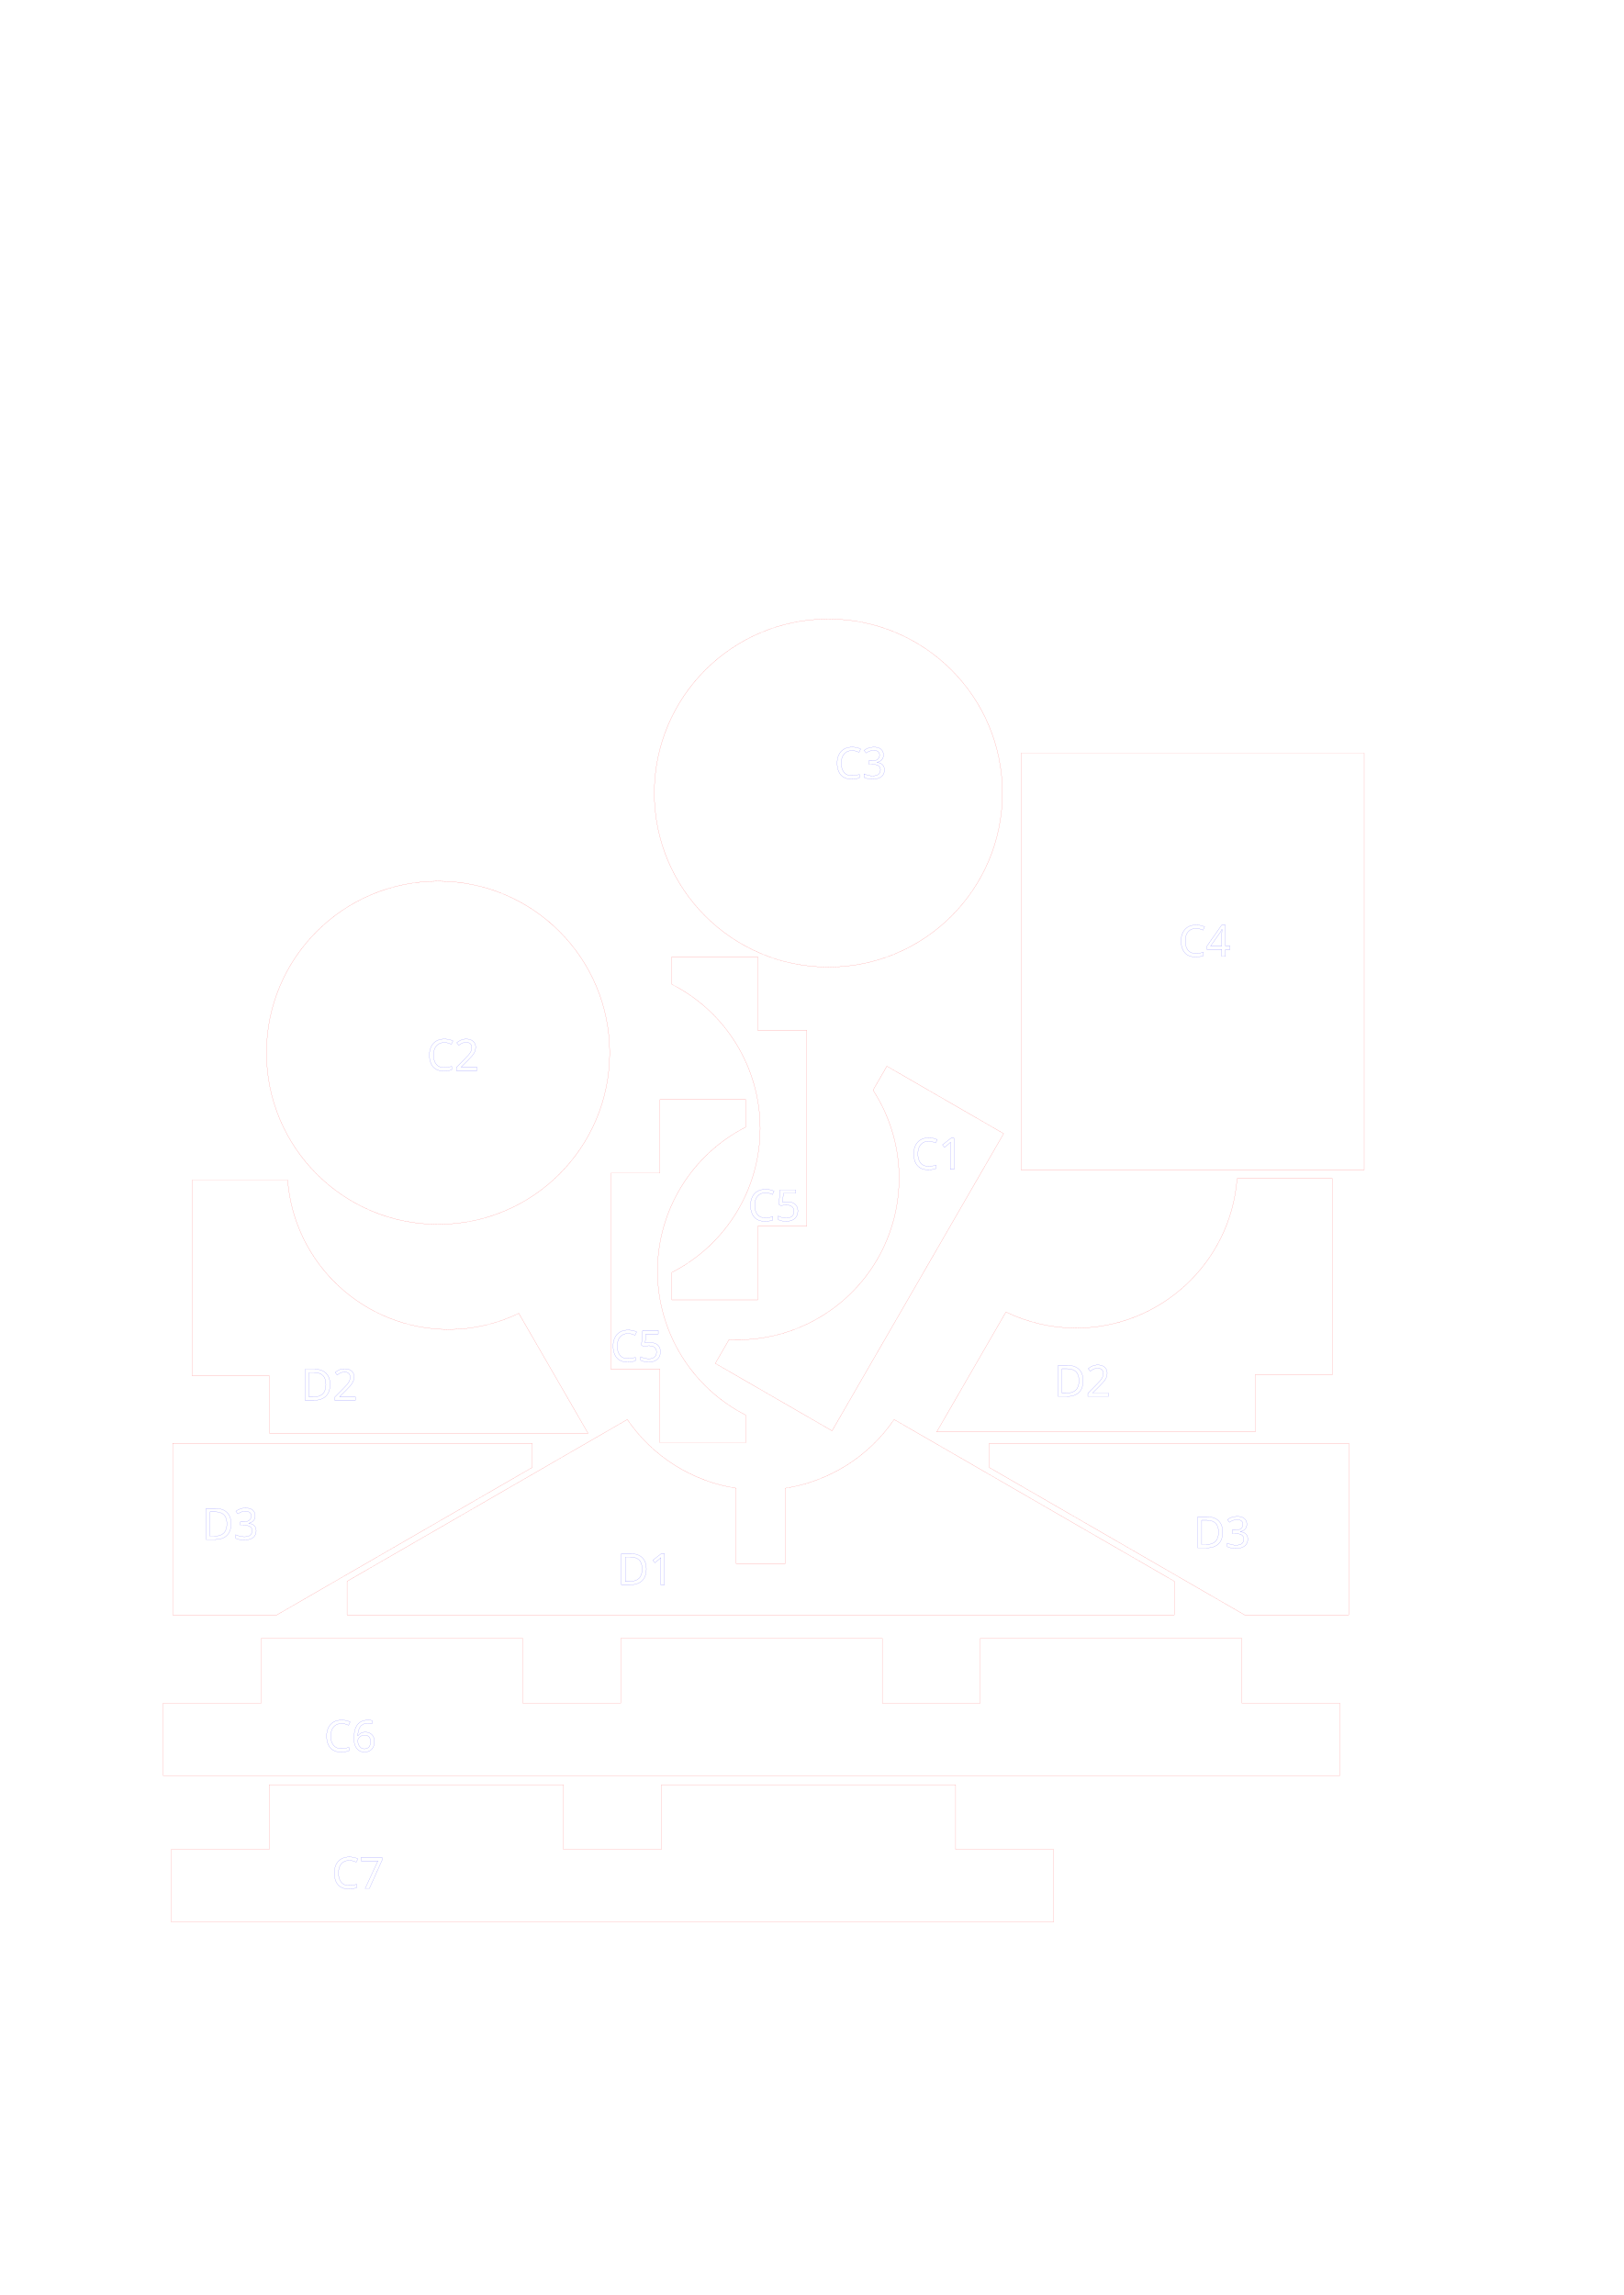
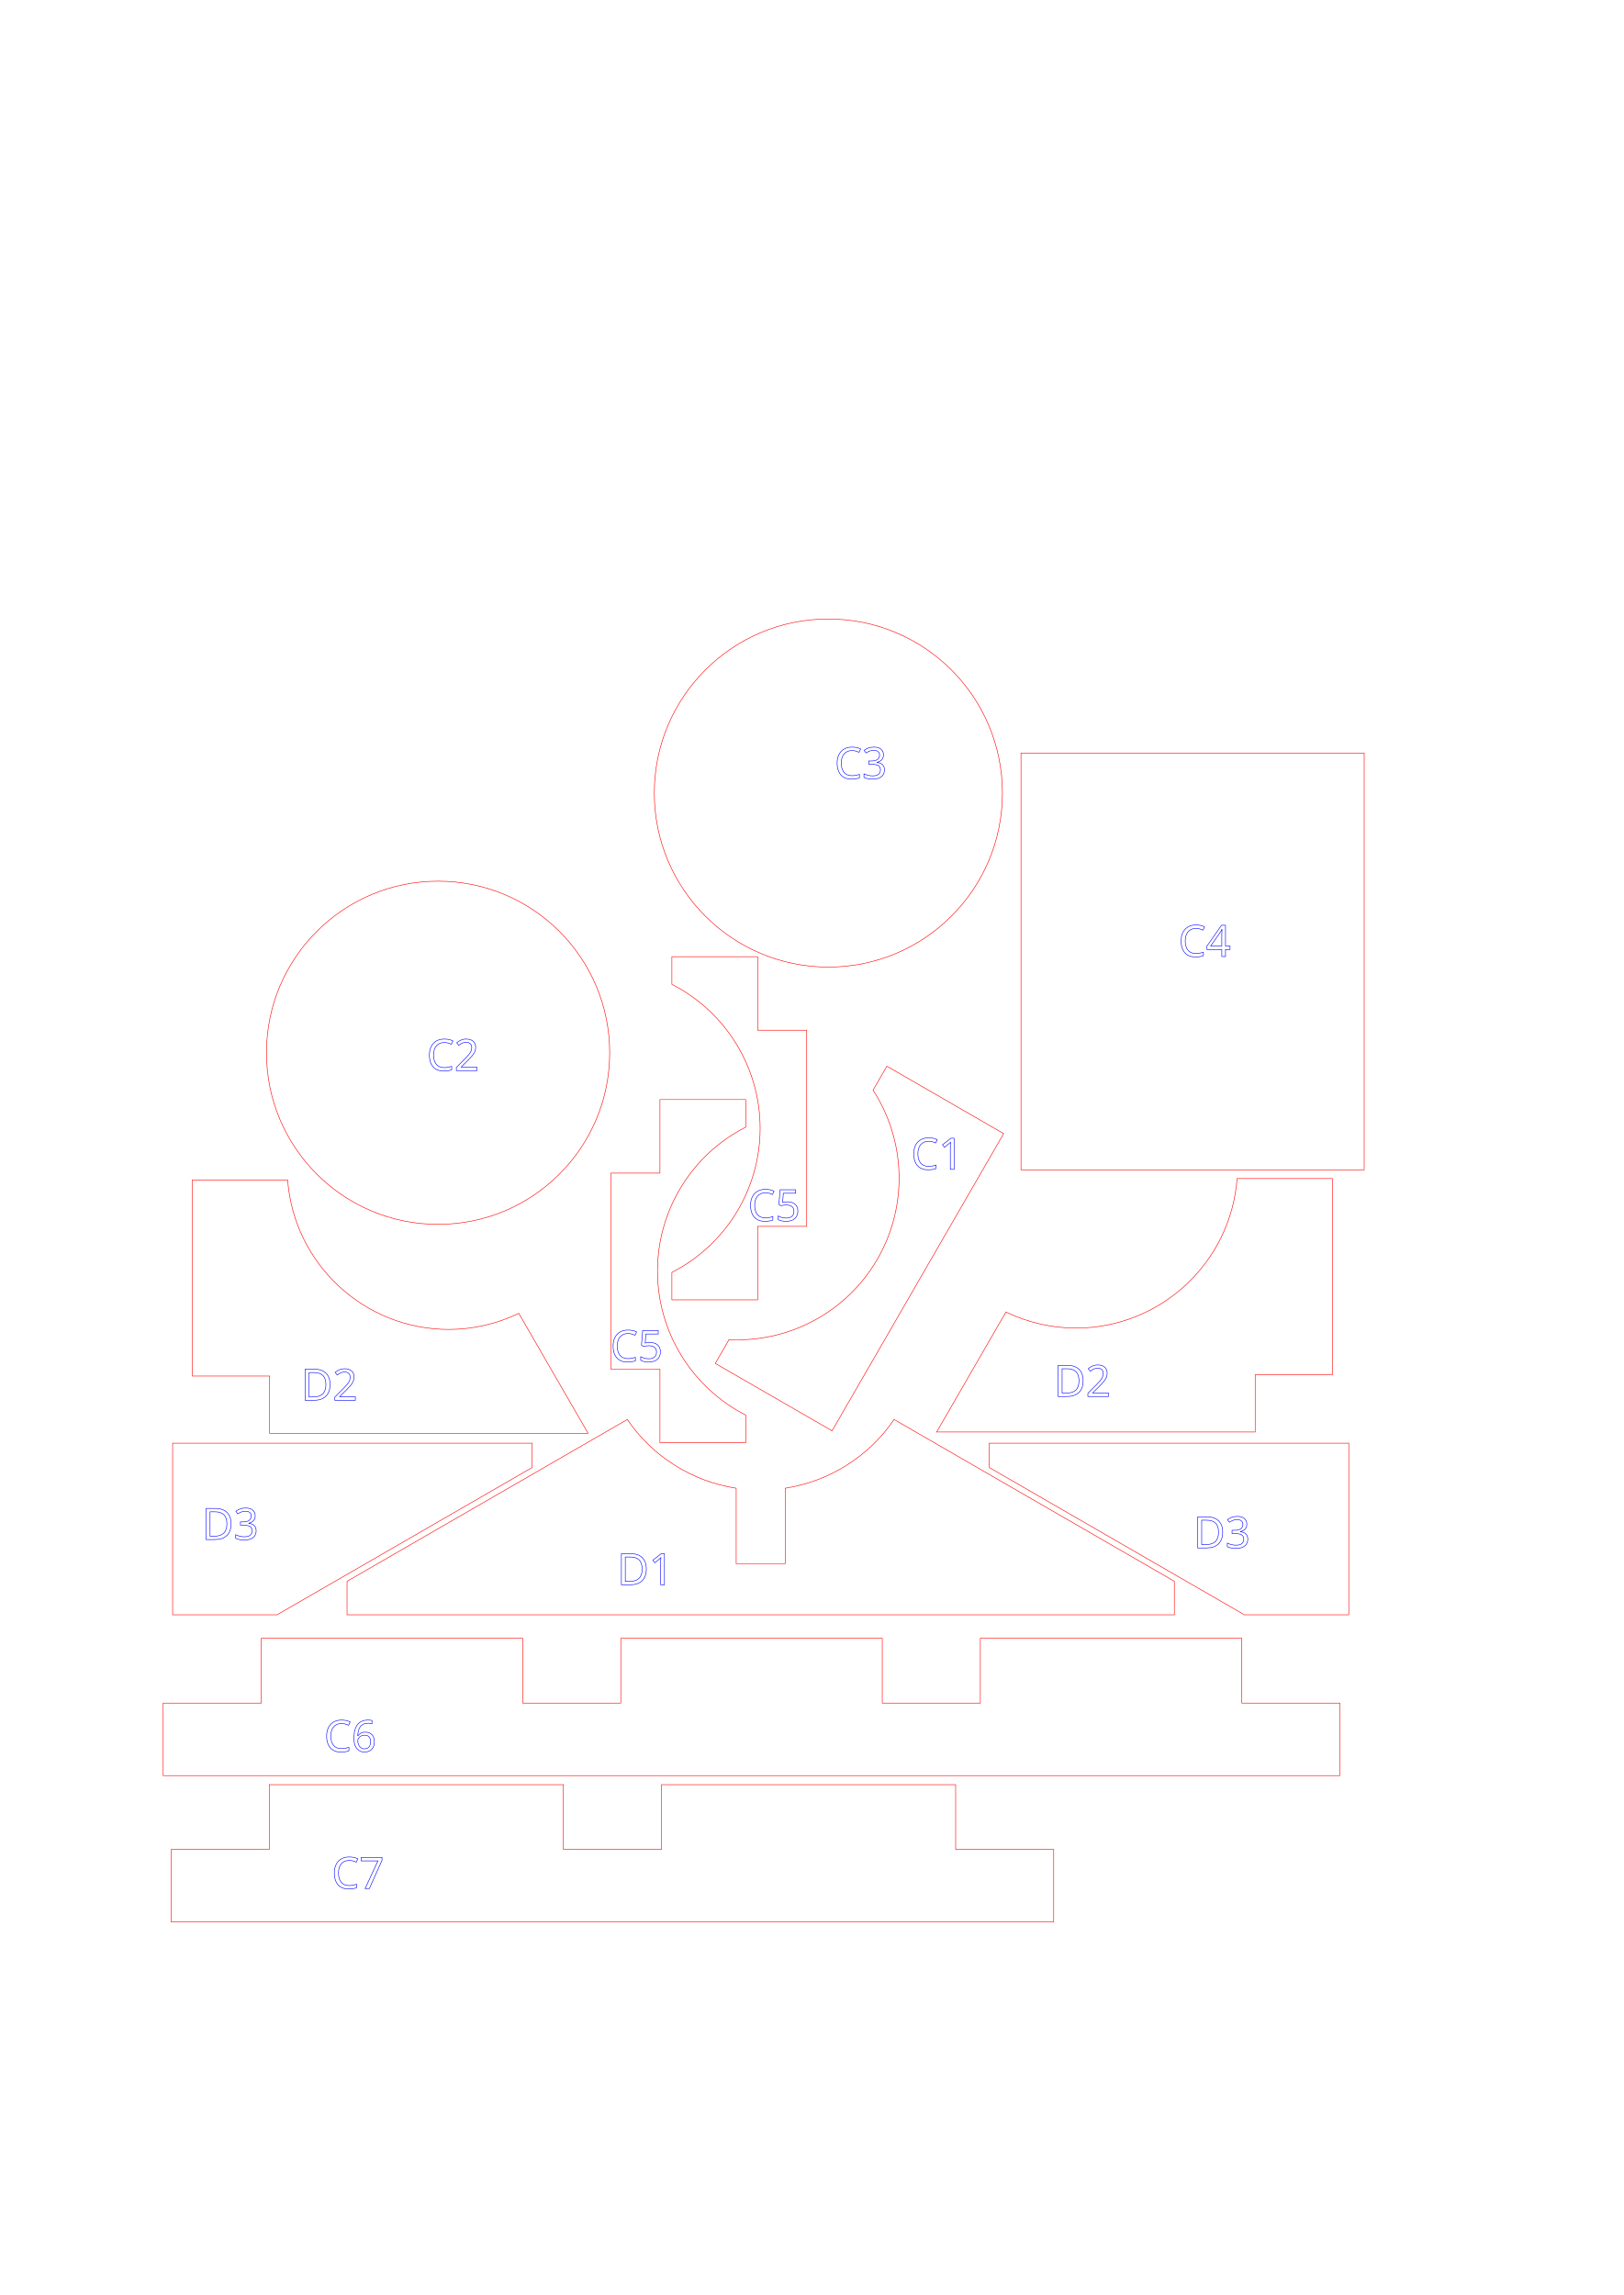
<svg xmlns="http://www.w3.org/2000/svg" width="841mm" height="1189mm" viewBox="0 0 2979.921 4212.992" id="svg2" version="1.1">
  <defs id="defs4" />
  <g id="layer1" transform="translate(0,3160.63)">
-     <path style="opacity:1;fill:none;fill-opacity:1;fill-rule:nonzero;stroke:#ff0000;stroke-width:0.18;stroke-linecap:butt;stroke-linejoin:miter;stroke-miterlimit:4;stroke-dasharray:none;stroke-dashoffset:0;stroke-opacity:1" d="m 1641.255,-554.825 c -46.668,68.423 -119.326,113.665 -199.867,126.144 l 0,3.504 0,135 -90,0 0,-135 0,-3.5 c -80.544,-12.474 -153.205,-57.714 -199.879,-126.139 l -38.22,22.066 -204.547,118.096 -264.938,152.961 -6.75,3.897 0,61.516 271.688,0 975.293,0 271.687,0 0,-61.516 -6.75,-3.897 -164.222,-94.814 -241.596,-139.486 -101.899,-58.832 z" id="path5137-4-5" />
-     <path style="opacity:1;fill:none;fill-opacity:1;fill-rule:nonzero;stroke:#ff0000;stroke-width:0.18;stroke-linecap:butt;stroke-linejoin:miter;stroke-miterlimit:4;stroke-dasharray:none;stroke-dashoffset:0;stroke-opacity:1" d="m 1390.85,-774.424 0,-135 90,0 0,-360 -90,0 0,-135 -157.498,5e-4 0,50.788 a 297,297 0 0 1 161.999,264.212 297,297 0 0 1 -162,264.527 l 0,50.473 157.498,-5e-4 z" id="path5957-2-1-1" />
-     <circle r="319.5" cy="-1704.826" cx="1520.602" id="path4878-1-8" style="opacity:1;fill:none;fill-opacity:1;fill-rule:nonzero;stroke:#ff0000;stroke-width:0.18;stroke-linecap:butt;stroke-linejoin:miter;stroke-miterlimit:4;stroke-dasharray:none;stroke-dashoffset:0;stroke-opacity:1" />
-     <circle style="opacity:1;fill:none;fill-opacity:1;fill-rule:nonzero;stroke:#ff0000;stroke-width:0.18;stroke-linecap:butt;stroke-linejoin:miter;stroke-miterlimit:4;stroke-dasharray:none;stroke-dashoffset:0;stroke-opacity:1" id="path5160-9" cx="804.176" cy="-1228.047" r="315" />
-     <path style="opacity:1;fill:none;fill-opacity:1;fill-rule:nonzero;stroke:#ff0000;stroke-width:0.18;stroke-linecap:butt;stroke-linejoin:miter;stroke-miterlimit:4;stroke-dasharray:none;stroke-dashoffset:0;stroke-opacity:1" d="m 1628.027,-1203.364 -25.395,43.984 a 297,297 0 0 1 8.192,309.814 297,297 0 0 1 -272.56,148.087 l -25.237,43.711 214.338,123.748 315,-545.596 -214.338,-123.748 z" id="rect5950-8" />
-     <path style="opacity:1;fill:none;fill-opacity:1;fill-rule:nonzero;stroke:#ff0000;stroke-width:0.18;stroke-linecap:butt;stroke-linejoin:miter;stroke-miterlimit:4;stroke-dasharray:none;stroke-dashoffset:0;stroke-opacity:1" d="m 353.06,-634.627 141.751,0 0,105.139 529.486,0 55.18,0 -14.592,-25.272 -40.588,-70.301 -71.955,-124.632 a 297,297 0 0 1 -128.428,29.558 297,297 0 0 1 -295.922,-274.5 l -174.932,0 0,360.008 z" id="path5356-7-93" />
-     <path style="opacity:1;fill:none;fill-opacity:1;fill-rule:nonzero;stroke:#ff0000;stroke-width:0.18;stroke-linecap:butt;stroke-linejoin:miter;stroke-miterlimit:4;stroke-dasharray:none;stroke-dashoffset:0;stroke-opacity:1" d="m 2445.845,-637.081 -141.75,0 0,105.138 -529.486,0 -55.18,0 14.592,-25.271 40.588,-70.301 71.955,-124.633 a 297,297 0 0 0 128.428,29.559 297,297 0 0 0 295.921,-274.5 l 174.932,0 0,360.008 z" id="path5356-7-9-8" />
-     <path style="opacity:1;fill:none;fill-opacity:1;fill-rule:nonzero;stroke:#ff0000;stroke-width:0.18;stroke-linecap:butt;stroke-linejoin:miter;stroke-miterlimit:4;stroke-dasharray:none;stroke-dashoffset:0;stroke-opacity:1" d="m 1816.032,-511.28 0,44.662 468.237,270.338 191.619,0 0,-315 -659.856,0 z" id="path6285-5" />
-     <path style="opacity:1;fill:none;fill-opacity:1;fill-rule:nonzero;stroke:#ff0000;stroke-width:0.18;stroke-linecap:butt;stroke-linejoin:miter;stroke-miterlimit:4;stroke-dasharray:none;stroke-dashoffset:0;stroke-opacity:1" d="m 976.743,-511.28 0,44.662 -468.236,270.338 -191.619,0 0,-315 659.855,0 z" id="path6285-3-5" />
-     <rect style="opacity:1;fill:none;fill-opacity:1;fill-rule:nonzero;stroke:#ff0000;stroke-width:0.18;stroke-linecap:butt;stroke-linejoin:miter;stroke-miterlimit:4;stroke-dasharray:none;stroke-dashoffset:0;stroke-opacity:1" id="rect6302-0" width="765.016" height="630" x="-1778.159" y="-2504.193" transform="matrix(0,1,-1,0,0,0)" />
-     <path style="opacity:1;fill:none;fill-opacity:1;fill-rule:nonzero;stroke:#ff0000;stroke-width:0.18;stroke-linecap:butt;stroke-linejoin:miter;stroke-miterlimit:4;stroke-dasharray:none;stroke-dashoffset:0;stroke-opacity:1" d="m 479.549,-153.125 0,118.92 -180,0 0,133.08 2160,0 0,-133.08 -180,0 0,-118.92 -480,0 0,118.92 -180,0 0,-118.92 -480,0 0,118.92 -180,0 0,-118.92 -480,0 z" id="rect6961-6" />
-     <path style="opacity:1;fill:none;fill-opacity:1;fill-rule:nonzero;stroke:#ff0000;stroke-width:0.18;stroke-linecap:butt;stroke-linejoin:miter;stroke-miterlimit:4;stroke-dasharray:none;stroke-dashoffset:0;stroke-opacity:1" d="m 494.243,115.519 0,118.92 -180,0 0,133.08 1620,0 0,-133.08 -180,0 0,-118.92 -540,0 0,118.92 -180,0 0,-118.92 -540,0 z" id="rect6961-3-4" />
-     <path style="opacity:1;fill:none;fill-opacity:1;fill-rule:nonzero;stroke:#ff0000;stroke-width:0.18;stroke-linecap:butt;stroke-linejoin:miter;stroke-miterlimit:4;stroke-dasharray:none;stroke-dashoffset:0;stroke-opacity:1" d="m 1211.439,-1142.105 0,135 -90,0 0,360 90,0 0,135.001 157.498,-5e-4 0,-50.788 a 297,297 0 0 1 -161.999,-264.212 297,297 0 0 1 162,-264.527 l 0,-50.473 -157.498,5e-4 z" id="path5957-2-1-1-5" />
+     <path style="opacity:1;fill:none;fill-opacity:1;fill-rule:nonzero;stroke:#ff0000;stroke-width:1;stroke-linecap:butt;stroke-linejoin:miter;stroke-miterlimit:4;stroke-dasharray:none;stroke-dashoffset:0;stroke-opacity:1" d="m 1641.255,-554.825 c -46.668,68.423 -119.326,113.665 -199.867,126.144 l 0,3.504 0,135 -90,0 0,-135 0,-3.5 c -80.544,-12.474 -153.205,-57.714 -199.879,-126.139 l -38.22,22.066 -204.547,118.096 -264.938,152.961 -6.75,3.897 0,61.516 271.688,0 975.293,0 271.687,0 0,-61.516 -6.75,-3.897 -164.222,-94.814 -241.596,-139.486 -101.899,-58.832 z" id="path5137-4-5" />
+     <path style="opacity:1;fill:none;fill-opacity:1;fill-rule:nonzero;stroke:#ff0000;stroke-width:1;stroke-linecap:butt;stroke-linejoin:miter;stroke-miterlimit:4;stroke-dasharray:none;stroke-dashoffset:0;stroke-opacity:1" d="m 1390.85,-774.424 0,-135 90,0 0,-360 -90,0 0,-135 -157.498,5e-4 0,50.788 a 297,297 0 0 1 161.999,264.212 297,297 0 0 1 -162,264.527 l 0,50.473 157.498,-5e-4 z" id="path5957-2-1-1" />
+     <circle r="319.5" cy="-1704.826" cx="1520.602" id="path4878-1-8" style="opacity:1;fill:none;fill-opacity:1;fill-rule:nonzero;stroke:#ff0000;stroke-width:1;stroke-linecap:butt;stroke-linejoin:miter;stroke-miterlimit:4;stroke-dasharray:none;stroke-dashoffset:0;stroke-opacity:1" />
+     <circle style="opacity:1;fill:none;fill-opacity:1;fill-rule:nonzero;stroke:#ff0000;stroke-width:1;stroke-linecap:butt;stroke-linejoin:miter;stroke-miterlimit:4;stroke-dasharray:none;stroke-dashoffset:0;stroke-opacity:1" id="path5160-9" cx="804.176" cy="-1228.047" r="315" />
+     <path style="opacity:1;fill:none;fill-opacity:1;fill-rule:nonzero;stroke:#ff0000;stroke-width:1;stroke-linecap:butt;stroke-linejoin:miter;stroke-miterlimit:4;stroke-dasharray:none;stroke-dashoffset:0;stroke-opacity:1" d="m 1628.027,-1203.364 -25.395,43.984 a 297,297 0 0 1 8.192,309.814 297,297 0 0 1 -272.56,148.087 l -25.237,43.711 214.338,123.748 315,-545.596 -214.338,-123.748 z" id="rect5950-8" />
+     <path style="opacity:1;fill:none;fill-opacity:1;fill-rule:nonzero;stroke:#ff0000;stroke-width:1;stroke-linecap:butt;stroke-linejoin:miter;stroke-miterlimit:4;stroke-dasharray:none;stroke-dashoffset:0;stroke-opacity:1" d="m 353.06,-634.627 141.751,0 0,105.139 529.486,0 55.18,0 -14.592,-25.272 -40.588,-70.301 -71.955,-124.632 a 297,297 0 0 1 -128.428,29.558 297,297 0 0 1 -295.922,-274.5 l -174.932,0 0,360.008 z" id="path5356-7-93" />
+     <path style="opacity:1;fill:none;fill-opacity:1;fill-rule:nonzero;stroke:#ff0000;stroke-width:1;stroke-linecap:butt;stroke-linejoin:miter;stroke-miterlimit:4;stroke-dasharray:none;stroke-dashoffset:0;stroke-opacity:1" d="m 2445.845,-637.081 -141.75,0 0,105.138 -529.486,0 -55.18,0 14.592,-25.271 40.588,-70.301 71.955,-124.633 a 297,297 0 0 0 128.428,29.559 297,297 0 0 0 295.921,-274.5 l 174.932,0 0,360.008 z" id="path5356-7-9-8" />
+     <path style="opacity:1;fill:none;fill-opacity:1;fill-rule:nonzero;stroke:#ff0000;stroke-width:1;stroke-linecap:butt;stroke-linejoin:miter;stroke-miterlimit:4;stroke-dasharray:none;stroke-dashoffset:0;stroke-opacity:1" d="m 1816.032,-511.28 0,44.662 468.237,270.338 191.619,0 0,-315 -659.856,0 z" id="path6285-5" />
+     <path style="opacity:1;fill:none;fill-opacity:1;fill-rule:nonzero;stroke:#ff0000;stroke-width:1;stroke-linecap:butt;stroke-linejoin:miter;stroke-miterlimit:4;stroke-dasharray:none;stroke-dashoffset:0;stroke-opacity:1" d="m 976.743,-511.28 0,44.662 -468.236,270.338 -191.619,0 0,-315 659.855,0 z" id="path6285-3-5" />
+     <rect style="opacity:1;fill:none;fill-opacity:1;fill-rule:nonzero;stroke:#ff0000;stroke-width:1;stroke-linecap:butt;stroke-linejoin:miter;stroke-miterlimit:4;stroke-dasharray:none;stroke-dashoffset:0;stroke-opacity:1" id="rect6302-0" width="765.016" height="630" x="-1778.159" y="-2504.193" transform="matrix(0,1,-1,0,0,0)" />
+     <path style="opacity:1;fill:none;fill-opacity:1;fill-rule:nonzero;stroke:#ff0000;stroke-width:1;stroke-linecap:butt;stroke-linejoin:miter;stroke-miterlimit:4;stroke-dasharray:none;stroke-dashoffset:0;stroke-opacity:1" d="m 479.549,-153.125 0,118.92 -180,0 0,133.08 2160,0 0,-133.08 -180,0 0,-118.92 -480,0 0,118.92 -180,0 0,-118.92 -480,0 0,118.92 -180,0 0,-118.92 -480,0 z" id="rect6961-6" />
+     <path style="opacity:1;fill:none;fill-opacity:1;fill-rule:nonzero;stroke:#ff0000;stroke-width:1;stroke-linecap:butt;stroke-linejoin:miter;stroke-miterlimit:4;stroke-dasharray:none;stroke-dashoffset:0;stroke-opacity:1" d="m 494.243,115.519 0,118.92 -180,0 0,133.08 1620,0 0,-133.08 -180,0 0,-118.92 -540,0 0,118.92 -180,0 0,-118.92 -540,0 z" id="rect6961-3-4" />
+     <path style="opacity:1;fill:none;fill-opacity:1;fill-rule:nonzero;stroke:#ff0000;stroke-width:1;stroke-linecap:butt;stroke-linejoin:miter;stroke-miterlimit:4;stroke-dasharray:none;stroke-dashoffset:0;stroke-opacity:1" d="m 1211.439,-1142.105 0,135 -90,0 0,360 90,0 0,135.001 157.498,-5e-4 0,-50.788 a 297,297 0 0 1 -161.999,-264.212 297,297 0 0 1 162,-264.527 l 0,-50.473 -157.498,5e-4 z" id="path5957-2-1-1-5" />
  </g>
  <g id="layer3" style="display:inline">
-     <text xml:space="preserve" style="font-style:normal;font-weight:normal;font-size:80px;line-height:125%;font-family:sans-serif;letter-spacing:0px;word-spacing:0px;display:inline;fill:none;fill-opacity:1;stroke:#0000ff;stroke-width:0.18;stroke-linecap:butt;stroke-linejoin:miter;stroke-miterlimit:4;stroke-dasharray:none;stroke-opacity:1;" x="1132.902" y="2909.227" id="text6591-0">
+     <text xml:space="preserve" style="font-style:normal;font-weight:normal;font-size:80px;line-height:125%;font-family:sans-serif;letter-spacing:0px;word-spacing:0px;display:inline;fill:none;fill-opacity:1;stroke:#0000ff;stroke-width:1;stroke-linecap:butt;stroke-linejoin:miter;stroke-miterlimit:4;stroke-dasharray:none;stroke-opacity:1" x="1132.902" y="2909.227" id="text6591-0">
      <tspan id="tspan6593-8" x="1132.902" y="2909.227">D1</tspan>
    </text>
-     <text transform="translate(0,3160.63)" xml:space="preserve" style="font-style:normal;font-weight:normal;font-size:80px;line-height:125%;font-family:sans-serif;letter-spacing:0px;word-spacing:0px;display:inline;fill:none;fill-opacity:1;stroke:#0000ff;stroke-width:0.18;stroke-linecap:butt;stroke-linejoin:miter;stroke-opacity:1;stroke-miterlimit:4;stroke-dasharray:none;" x="552.336" y="-590.047" id="text6595-1">
+     <text transform="translate(0,3160.63)" xml:space="preserve" style="font-style:normal;font-weight:normal;font-size:80px;line-height:125%;font-family:sans-serif;letter-spacing:0px;word-spacing:0px;display:inline;fill:none;fill-opacity:1;stroke:#0000ff;stroke-width:1;stroke-linecap:butt;stroke-linejoin:miter;stroke-opacity:1;stroke-miterlimit:4;stroke-dasharray:none" x="552.336" y="-590.047" id="text6595-1">
      <tspan id="tspan6597-3" x="552.336" y="-590.047">D2</tspan>
    </text>
-     <text transform="translate(0,3160.63)" xml:space="preserve" style="font-style:normal;font-weight:normal;font-size:80px;line-height:125%;font-family:sans-serif;letter-spacing:0px;word-spacing:0px;display:inline;fill:none;fill-opacity:1;stroke:#0000ff;stroke-width:0.18;stroke-linecap:butt;stroke-linejoin:miter;stroke-opacity:1;stroke-miterlimit:4;stroke-dasharray:none;" x="1934.731" y="-597.042" id="text6599-1">
+     <text transform="translate(0,3160.63)" xml:space="preserve" style="font-style:normal;font-weight:normal;font-size:80px;line-height:125%;font-family:sans-serif;letter-spacing:0px;word-spacing:0px;display:inline;fill:none;fill-opacity:1;stroke:#0000ff;stroke-width:1;stroke-linecap:butt;stroke-linejoin:miter;stroke-opacity:1;stroke-miterlimit:4;stroke-dasharray:none" x="1934.731" y="-597.042" id="text6599-1">
      <tspan id="tspan6601-1" x="1934.731" y="-597.042">D2</tspan>
    </text>
-     <text transform="translate(0,3160.63)" xml:space="preserve" style="font-style:normal;font-weight:normal;font-size:80px;line-height:125%;font-family:sans-serif;letter-spacing:0px;word-spacing:0px;display:inline;fill:none;fill-opacity:1;stroke:#0000ff;stroke-width:0.18;stroke-linecap:butt;stroke-linejoin:miter;stroke-opacity:1;stroke-miterlimit:4;stroke-dasharray:none;" x="370.613" y="-334.404" id="text6607-0">
+     <text transform="translate(0,3160.63)" xml:space="preserve" style="font-style:normal;font-weight:normal;font-size:80px;line-height:125%;font-family:sans-serif;letter-spacing:0px;word-spacing:0px;display:inline;fill:none;fill-opacity:1;stroke:#0000ff;stroke-width:1;stroke-linecap:butt;stroke-linejoin:miter;stroke-opacity:1;stroke-miterlimit:4;stroke-dasharray:none" x="370.613" y="-334.404" id="text6607-0">
      <tspan id="tspan6609-3" x="370.613" y="-334.404">D3</tspan>
    </text>
-     <text transform="translate(0,3160.63)" xml:space="preserve" style="font-style:normal;font-weight:normal;font-size:80px;line-height:125%;font-family:sans-serif;letter-spacing:0px;word-spacing:0px;display:inline;fill:none;fill-opacity:1;stroke:#0000ff;stroke-width:0.18;stroke-linecap:butt;stroke-linejoin:miter;stroke-opacity:1;stroke-miterlimit:4;stroke-dasharray:none;" x="2190.917" y="-319.003" id="text6603-5">
+     <text transform="translate(0,3160.63)" xml:space="preserve" style="font-style:normal;font-weight:normal;font-size:80px;line-height:125%;font-family:sans-serif;letter-spacing:0px;word-spacing:0px;display:inline;fill:none;fill-opacity:1;stroke:#0000ff;stroke-width:1;stroke-linecap:butt;stroke-linejoin:miter;stroke-opacity:1;stroke-miterlimit:4;stroke-dasharray:none" x="2190.917" y="-319.003" id="text6603-5">
      <tspan id="tspan6605-6" x="2190.917" y="-319.003">D3</tspan>
    </text>
-     <text xml:space="preserve" style="font-style:normal;font-weight:normal;font-size:80px;line-height:125%;font-family:sans-serif;letter-spacing:0px;word-spacing:0px;display:inline;fill:none;fill-opacity:1;stroke:#0000ff;stroke-width:0.18;stroke-linecap:butt;stroke-linejoin:miter;stroke-miterlimit:4;stroke-dasharray:none;stroke-opacity:1;" x="1672.416" y="2146.633" id="text6483-0-9">
+     <text xml:space="preserve" style="font-style:normal;font-weight:normal;font-size:80px;line-height:125%;font-family:sans-serif;letter-spacing:0px;word-spacing:0px;display:inline;fill:none;fill-opacity:1;stroke:#0000ff;stroke-width:1;stroke-linecap:butt;stroke-linejoin:miter;stroke-miterlimit:4;stroke-dasharray:none;stroke-opacity:1" x="1672.416" y="2146.633" id="text6483-0-9">
      <tspan id="tspan6485-9-1" x="1672.416" y="2146.633">C1</tspan>
    </text>
-     <text transform="translate(0,3160.63)" xml:space="preserve" style="font-style:normal;font-weight:normal;font-size:80px;line-height:125%;font-family:sans-serif;letter-spacing:0px;word-spacing:0px;display:inline;fill:none;fill-opacity:1;stroke:#0000ff;stroke-width:0.18;stroke-linecap:butt;stroke-linejoin:miter;stroke-opacity:1;stroke-miterlimit:4;stroke-dasharray:none;" x="2163.196" y="-1404.718" id="text6471-0">
+     <text transform="translate(0,3160.63)" xml:space="preserve" style="font-style:normal;font-weight:normal;font-size:80px;line-height:125%;font-family:sans-serif;letter-spacing:0px;word-spacing:0px;display:inline;fill:none;fill-opacity:1;stroke:#0000ff;stroke-width:1;stroke-linecap:butt;stroke-linejoin:miter;stroke-opacity:1;stroke-miterlimit:4;stroke-dasharray:none" x="2163.196" y="-1404.718" id="text6471-0">
      <tspan id="tspan6473-4" x="2163.196" y="-1404.718">C4</tspan>
    </text>
-     <text transform="translate(0,3160.63)" xml:space="preserve" style="font-style:normal;font-weight:normal;font-size:80px;line-height:125%;font-family:sans-serif;letter-spacing:0px;word-spacing:0px;display:inline;fill:none;fill-opacity:1;stroke:#0000ff;stroke-width:0.18;stroke-linecap:butt;stroke-linejoin:miter;stroke-opacity:1;stroke-miterlimit:4;stroke-dasharray:none;" x="783.338" y="-1195.275" id="text6475-2">
+     <text transform="translate(0,3160.63)" xml:space="preserve" style="font-style:normal;font-weight:normal;font-size:80px;line-height:125%;font-family:sans-serif;letter-spacing:0px;word-spacing:0px;display:inline;fill:none;fill-opacity:1;stroke:#0000ff;stroke-width:1;stroke-linecap:butt;stroke-linejoin:miter;stroke-opacity:1;stroke-miterlimit:4;stroke-dasharray:none" x="783.338" y="-1195.275" id="text6475-2">
      <tspan id="tspan6477-9" x="783.338" y="-1195.275">C2</tspan>
    </text>
-     <text transform="translate(0,3160.63)" xml:space="preserve" style="font-style:normal;font-weight:normal;font-size:80px;line-height:125%;font-family:sans-serif;letter-spacing:0px;word-spacing:0px;display:inline;fill:none;fill-opacity:1;stroke:#0000ff;stroke-width:0.18;stroke-linecap:butt;stroke-linejoin:miter;stroke-opacity:1;stroke-miterlimit:4;stroke-dasharray:none;" x="1531.789" y="-1731.202" id="text6479-6">
+     <text transform="translate(0,3160.63)" xml:space="preserve" style="font-style:normal;font-weight:normal;font-size:80px;line-height:125%;font-family:sans-serif;letter-spacing:0px;word-spacing:0px;display:inline;fill:none;fill-opacity:1;stroke:#0000ff;stroke-width:1;stroke-linecap:butt;stroke-linejoin:miter;stroke-opacity:1;stroke-miterlimit:4;stroke-dasharray:none" x="1531.789" y="-1731.202" id="text6479-6">
      <tspan id="tspan6481-1" x="1531.789" y="-1731.202">C3</tspan>
    </text>
-     <text xml:space="preserve" style="font-style:normal;font-weight:normal;font-size:80px;line-height:125%;font-family:sans-serif;letter-spacing:0px;word-spacing:0px;display:inline;fill:none;fill-opacity:1;stroke:#0000ff;stroke-width:0.18;stroke-linecap:butt;stroke-linejoin:miter;stroke-miterlimit:4;stroke-dasharray:none;stroke-opacity:1;" x="1372.86" y="2241.2" id="text7057-0">
+     <text xml:space="preserve" style="font-style:normal;font-weight:normal;font-size:80px;line-height:125%;font-family:sans-serif;letter-spacing:0px;word-spacing:0px;display:inline;fill:none;fill-opacity:1;stroke:#0000ff;stroke-width:1;stroke-linecap:butt;stroke-linejoin:miter;stroke-miterlimit:4;stroke-dasharray:none;stroke-opacity:1" x="1372.86" y="2241.2" id="text7057-0">
      <tspan id="tspan7059-4" x="1372.86" y="2241.2">C5</tspan>
    </text>
-     <text transform="translate(0,3160.63)" xml:space="preserve" style="font-style:normal;font-weight:normal;font-size:80px;line-height:125%;font-family:sans-serif;letter-spacing:0px;word-spacing:0px;display:inline;fill:none;fill-opacity:1;stroke:#0000ff;stroke-width:0.18;stroke-linecap:butt;stroke-linejoin:miter;stroke-opacity:1;stroke-miterlimit:4;stroke-dasharray:none;" x="594.697" y="54.874" id="text7061-2">
+     <text transform="translate(0,3160.63)" xml:space="preserve" style="font-style:normal;font-weight:normal;font-size:80px;line-height:125%;font-family:sans-serif;letter-spacing:0px;word-spacing:0px;display:inline;fill:none;fill-opacity:1;stroke:#0000ff;stroke-width:1;stroke-linecap:butt;stroke-linejoin:miter;stroke-opacity:1;stroke-miterlimit:4;stroke-dasharray:none" x="594.697" y="54.874" id="text7061-2">
      <tspan id="tspan7063-2" x="594.697" y="54.874">C6</tspan>
    </text>
-     <text transform="translate(0,3160.63)" xml:space="preserve" style="font-style:normal;font-weight:normal;font-size:80px;line-height:125%;font-family:sans-serif;letter-spacing:0px;word-spacing:0px;display:inline;fill:none;fill-opacity:1;stroke:#0000ff;stroke-width:0.18;stroke-linecap:butt;stroke-linejoin:miter;stroke-opacity:1;stroke-miterlimit:4;stroke-dasharray:none;" x="608.833" y="306.2" id="text7065-2">
+     <text transform="translate(0,3160.63)" xml:space="preserve" style="font-style:normal;font-weight:normal;font-size:80px;line-height:125%;font-family:sans-serif;letter-spacing:0px;word-spacing:0px;display:inline;fill:none;fill-opacity:1;stroke:#0000ff;stroke-width:1;stroke-linecap:butt;stroke-linejoin:miter;stroke-opacity:1;stroke-miterlimit:4;stroke-dasharray:none" x="608.833" y="306.2" id="text7065-2">
      <tspan id="tspan7067-0" x="608.833" y="306.2">C7</tspan>
    </text>
-     <text xml:space="preserve" style="font-style:normal;font-weight:normal;font-size:80px;line-height:125%;font-family:sans-serif;letter-spacing:0px;word-spacing:0px;display:inline;fill:none;fill-opacity:1;stroke:#0000ff;stroke-width:0.18;stroke-linecap:butt;stroke-linejoin:miter;stroke-miterlimit:4;stroke-dasharray:none;stroke-opacity:1;" x="1120.561" y="2499.547" id="text7057-0-2">
+     <text xml:space="preserve" style="font-style:normal;font-weight:normal;font-size:80px;line-height:125%;font-family:sans-serif;letter-spacing:0px;word-spacing:0px;display:inline;fill:none;fill-opacity:1;stroke:#0000ff;stroke-width:1;stroke-linecap:butt;stroke-linejoin:miter;stroke-miterlimit:4;stroke-dasharray:none;stroke-opacity:1" x="1120.561" y="2499.547" id="text7057-0-2">
      <tspan id="tspan7059-4-9" x="1120.561" y="2499.547">C5</tspan>
    </text>
  </g>
</svg>
